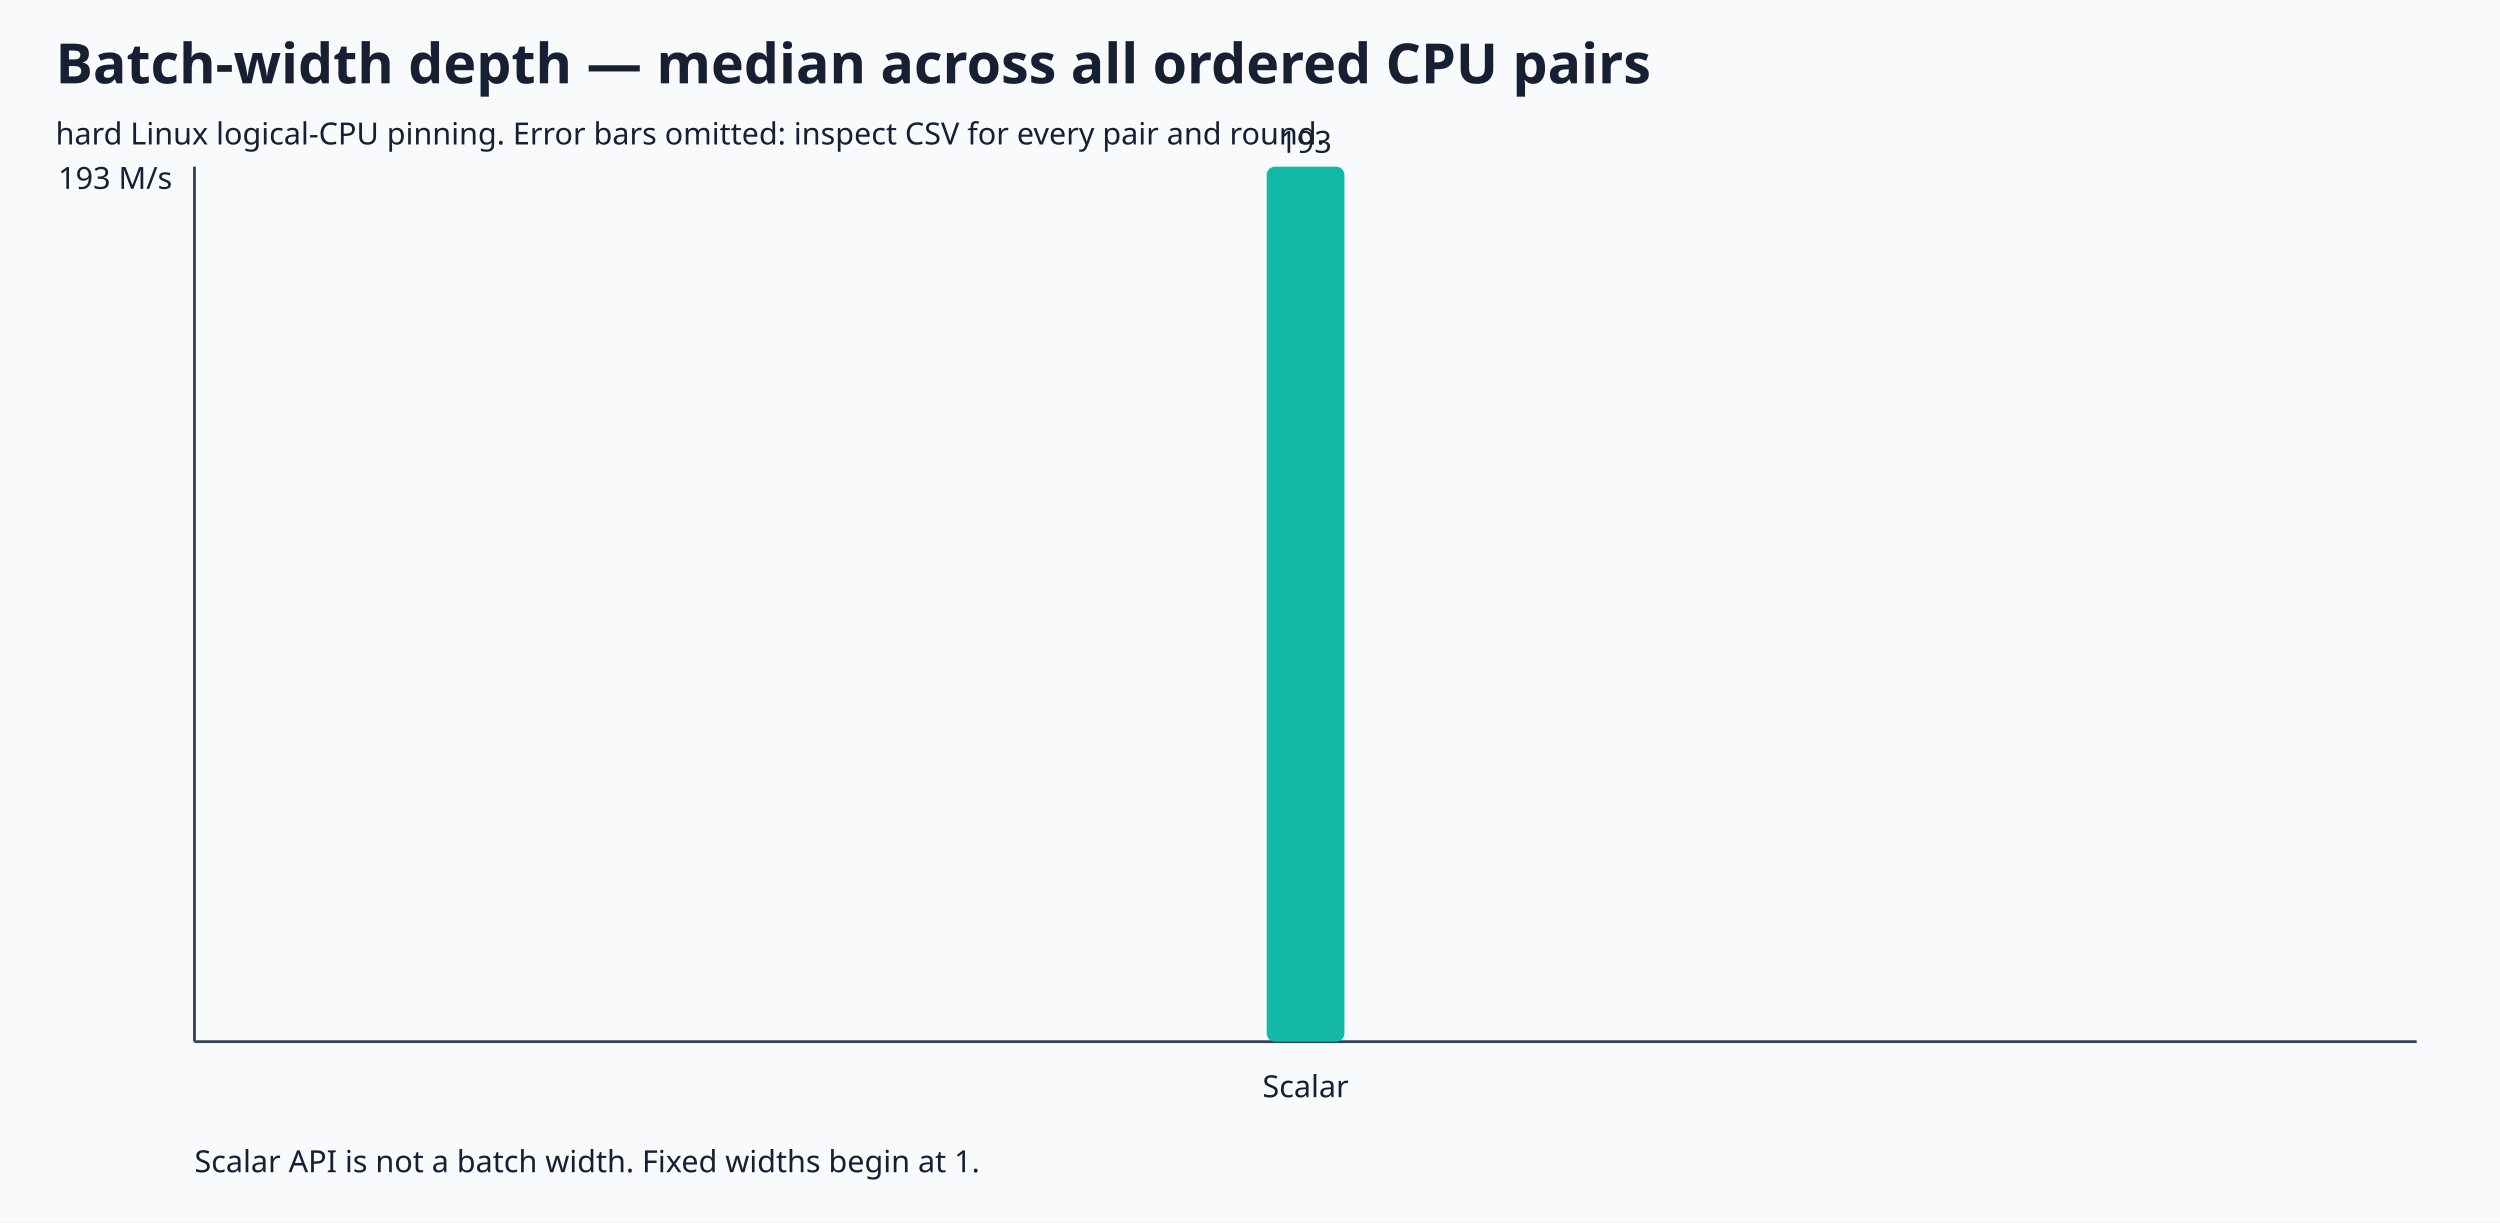
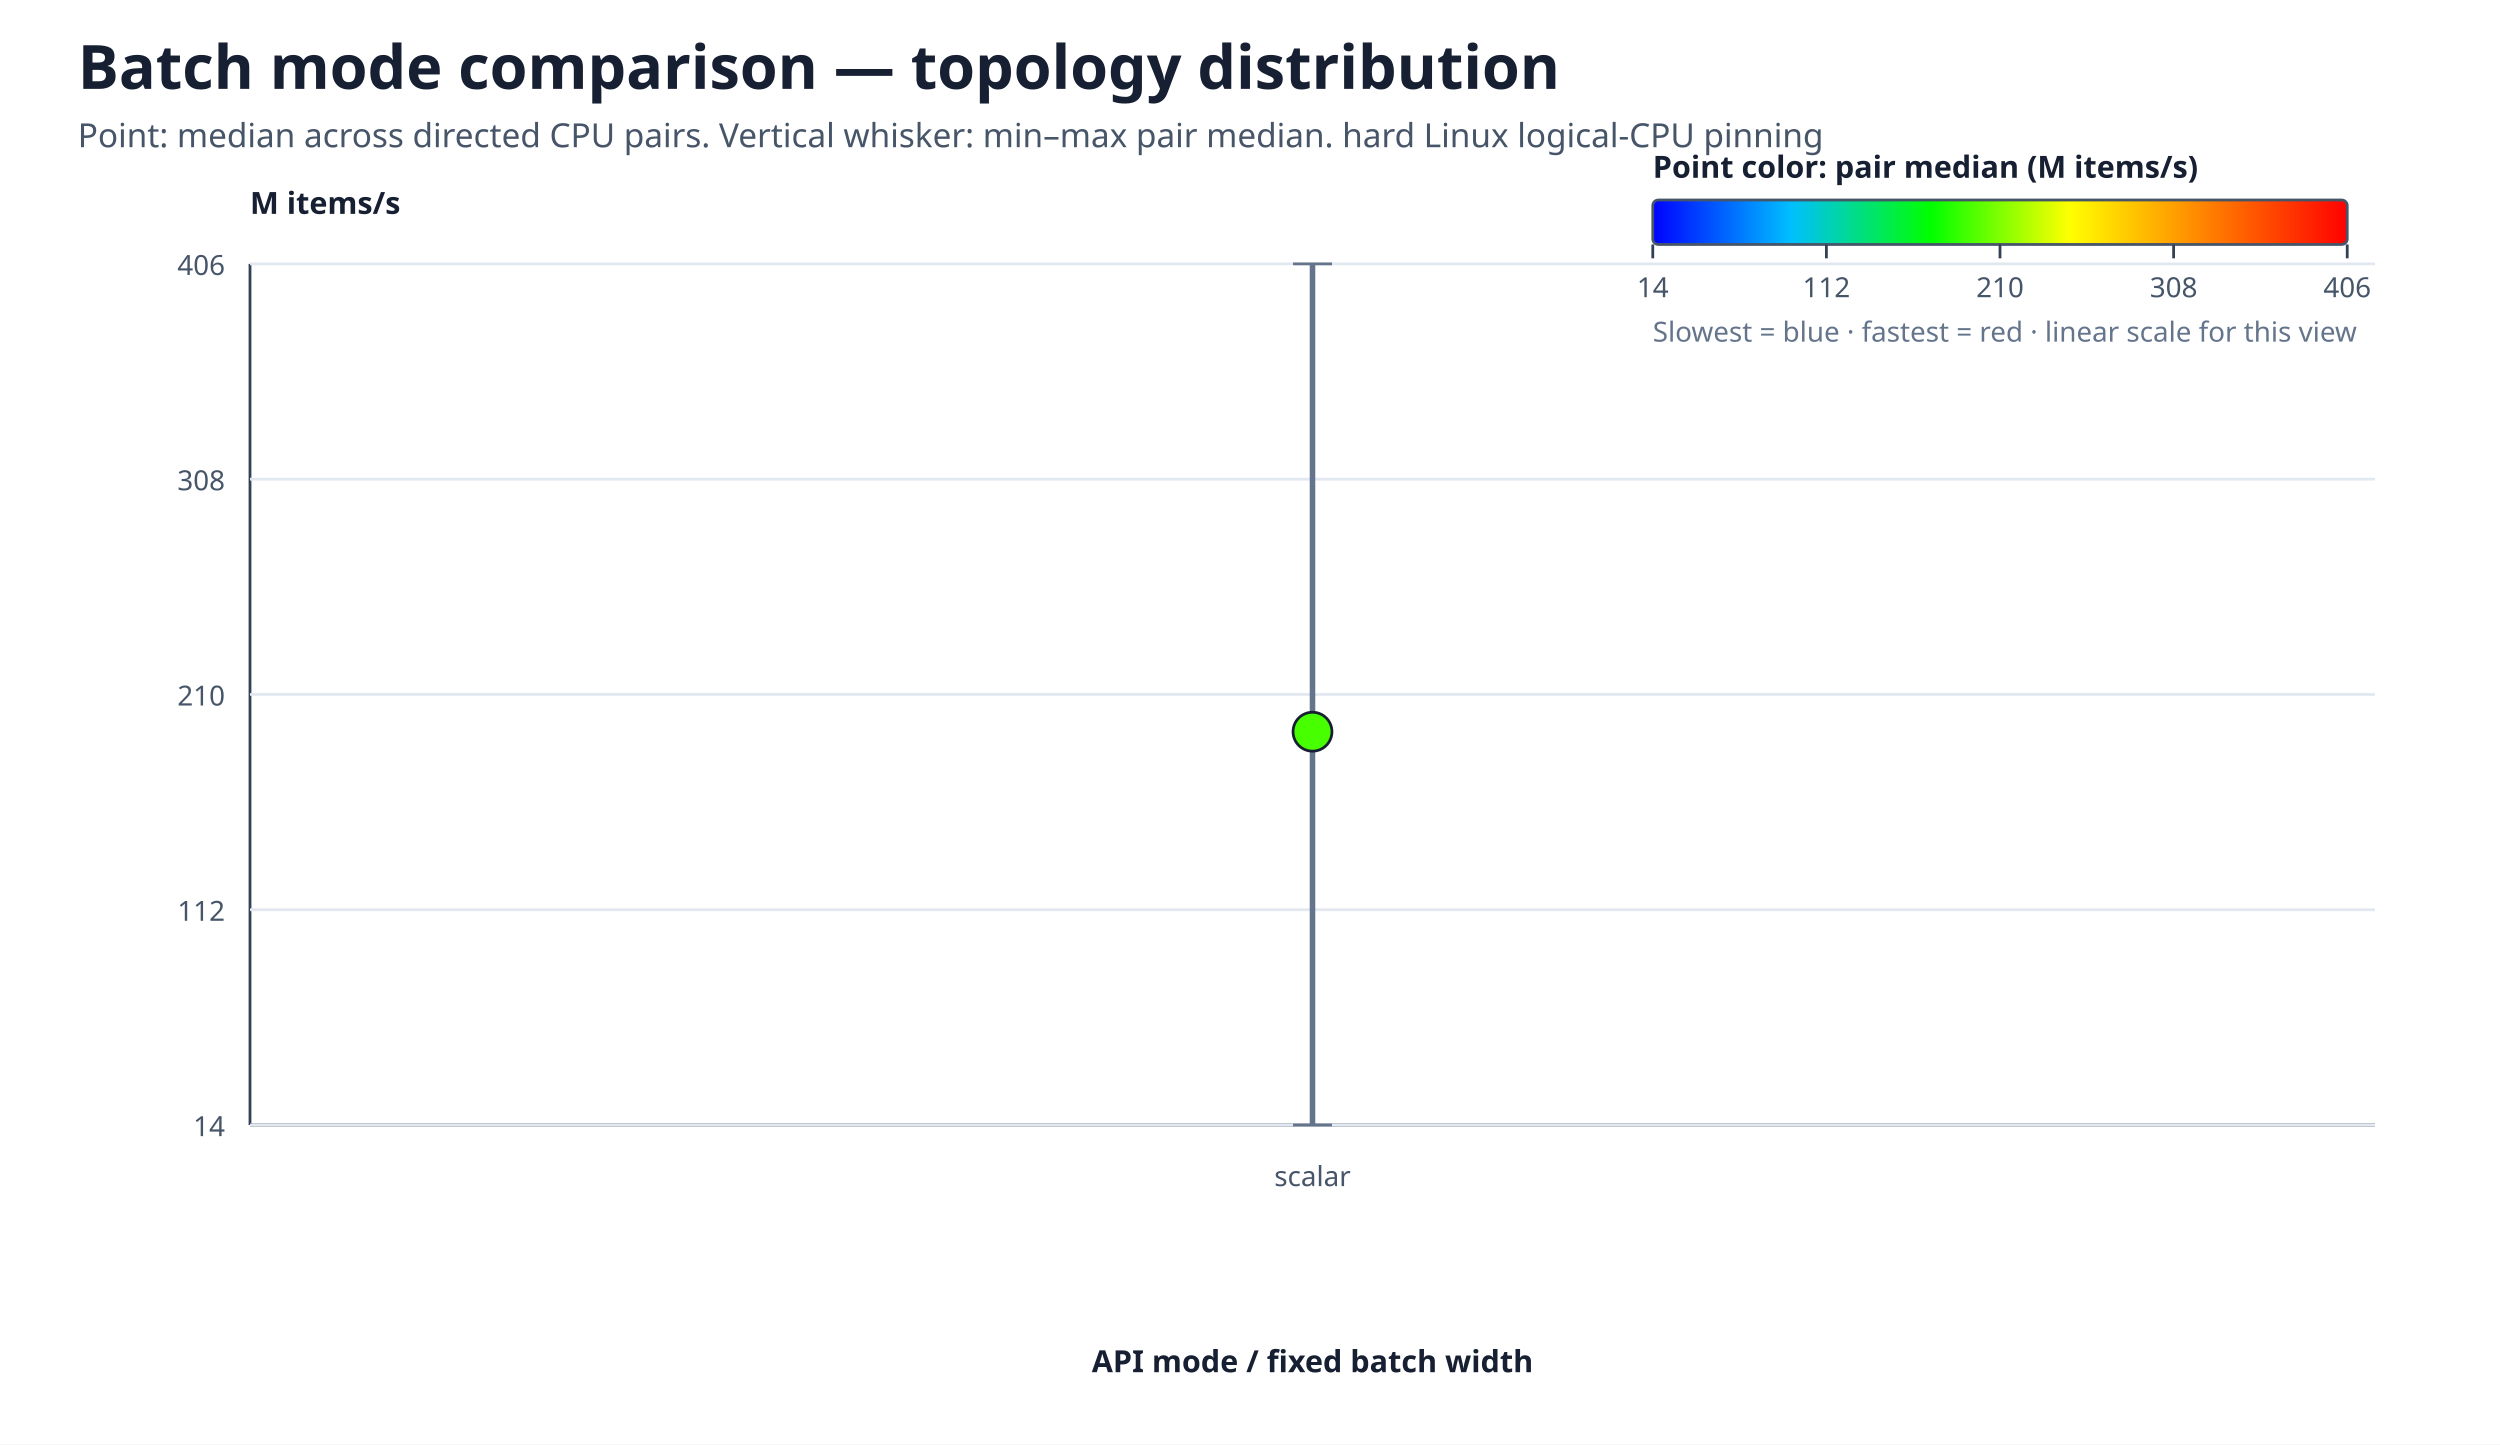
- <svg xmlns="http://www.w3.org/2000/svg" width="900" height="440" viewBox="0 0 900 440">
-   <style>text{font:13px sans-serif;fill:#172033}.title{font-size:20px;font-weight:bold}.small{font-size:11px}</style>
-   <rect width="100%" height="100%" fill="#f8fafc" />
-   <text x="20" y="30" class="title">Batch-width depth — median across all ordered CPU pairs</text>
-   <text x="20" y="52" class="small">hard Linux logical-CPU pinning. Error bars omitted: inspect CSV for every pair and round.</text>
-   <line x1="70" y1="375" x2="870" y2="375" stroke="#334155" />
-   <line x1="70" y1="375" x2="70" y2="60" stroke="#334155" />
-   <rect x="456.0" y="60.0" width="28" height="315.0" rx="3" fill="#14b8a6" />
-   <text x="470.0" y="395" text-anchor="middle" class="small">Scalar</text>
-   <text x="470.0" y="55.0" text-anchor="middle" class="small">193</text>
-   <text x="70" y="422" class="small">Scalar API is not a batch width. Fixed widths begin at 1.</text>
-   <text x="62" y="68" text-anchor="end" class="small">193 M/s</text>
+ <svg xmlns="http://www.w3.org/2000/svg" width="900" height="520" viewBox="0 0 900 520" role="img" aria-label="Batch mode comparison — topology distribution">
+   <style>text{font-family:ui-sans-serif,system-ui,sans-serif;fill:#172033}.title{font-size:22px;font-weight:700}.subtitle{font-size:12px;fill:#475569}.axis{font-size:11px;font-weight:600}.tick{font-size:10px;fill:#475569}.note{font-size:10px;fill:#64748b}.legend-label{font-size:11px;font-weight:600}</style>
+   <rect width="100%" height="100%" fill="#ffffff" />
+   <defs>
+     <linearGradient id="throughput-rainbow" x1="0" x2="1" y1="0" y2="0">
+       <stop offset="0%" stop-color="#0000ff" />
+       <stop offset="20%" stop-color="#00bfff" />
+       <stop offset="40%" stop-color="#00ff00" />
+       <stop offset="60%" stop-color="#ffff00" />
+       <stop offset="80%" stop-color="#ff7f00" />
+       <stop offset="100%" stop-color="#ff0000" />
+     </linearGradient>
+     <pattern id="self-pair" width="8" height="8" patternUnits="userSpaceOnUse" patternTransform="rotate(45)">
+       <rect width="8" height="8" fill="#dbe3ee" />
+       <line x1="0" y1="0" x2="0" y2="8" stroke="#94a3b8" stroke-width="3" />
+     </pattern>
+   </defs>
+   <text x="28" y="32" class="title">Batch mode comparison — topology distribution</text>
+   <text x="28" y="53" class="subtitle">Point: median across directed CPU pairs. Vertical whisker: min–max pair median. hard Linux logical-CPU pinning</text>
+   <line x1="90" y1="405" x2="855" y2="405" stroke="#334155" />
+   <line x1="90" y1="95" x2="90" y2="405" stroke="#334155" />
+   <line x1="90" y1="405.0" x2="855" y2="405.0" stroke="#e2e8f0" />
+   <text x="81" y="409.0" text-anchor="end" class="tick">14</text>
+   <line x1="90" y1="327.5" x2="855" y2="327.5" stroke="#e2e8f0" />
+   <text x="81" y="331.5" text-anchor="end" class="tick">112</text>
+   <line x1="90" y1="250.0" x2="855" y2="250.0" stroke="#e2e8f0" />
+   <text x="81" y="254.0" text-anchor="end" class="tick">210</text>
+   <line x1="90" y1="172.5" x2="855" y2="172.5" stroke="#e2e8f0" />
+   <text x="81" y="176.5" text-anchor="end" class="tick">308</text>
+   <line x1="90" y1="95.0" x2="855" y2="95.0" stroke="#e2e8f0" />
+   <text x="81" y="99.0" text-anchor="end" class="tick">406</text>
+   <line x1="472.5" y1="405.0" x2="472.5" y2="95.0" stroke="#64748b" stroke-width="2" />
+   <line x1="465.5" y1="405.0" x2="479.5" y2="405.0" stroke="#64748b" />
+   <line x1="465.5" y1="95.0" x2="479.5" y2="95.0" stroke="#64748b" />
+   <circle cx="472.5" cy="263.415" r="7" fill="rgb(72,255,0)" stroke="#172033" />
+   <text x="472.5" y="427" text-anchor="middle" class="tick">scalar</text>
+   <text x="90" y="77" class="axis">M items/s</text>
+   <text x="472.5" y="494" text-anchor="middle" class="axis">API mode / fixed batch width</text>
+   <text x="595" y="64" class="legend-label">Point color: pair median (M items/s)</text>
+   <rect x="595" y="72" width="250" height="16" rx="2" fill="url(#throughput-rainbow)" stroke="#475569" />
+   <line x1="595" y1="88" x2="595" y2="93" stroke="#334155" />
+   <text x="595" y="107" text-anchor="middle" class="tick">14</text>
+   <line x1="657.5" y1="88" x2="657.5" y2="93" stroke="#334155" />
+   <text x="657.5" y="107" text-anchor="middle" class="tick">112</text>
+   <line x1="720.0" y1="88" x2="720.0" y2="93" stroke="#334155" />
+   <text x="720.0" y="107" text-anchor="middle" class="tick">210</text>
+   <line x1="782.5" y1="88" x2="782.5" y2="93" stroke="#334155" />
+   <text x="782.5" y="107" text-anchor="middle" class="tick">308</text>
+   <line x1="845" y1="88" x2="845" y2="93" stroke="#334155" />
+   <text x="845" y="107" text-anchor="middle" class="tick">406</text>
+   <text x="595" y="123" class="note">Slowest = blue · fastest = red · linear scale for this view</text>
</svg>
